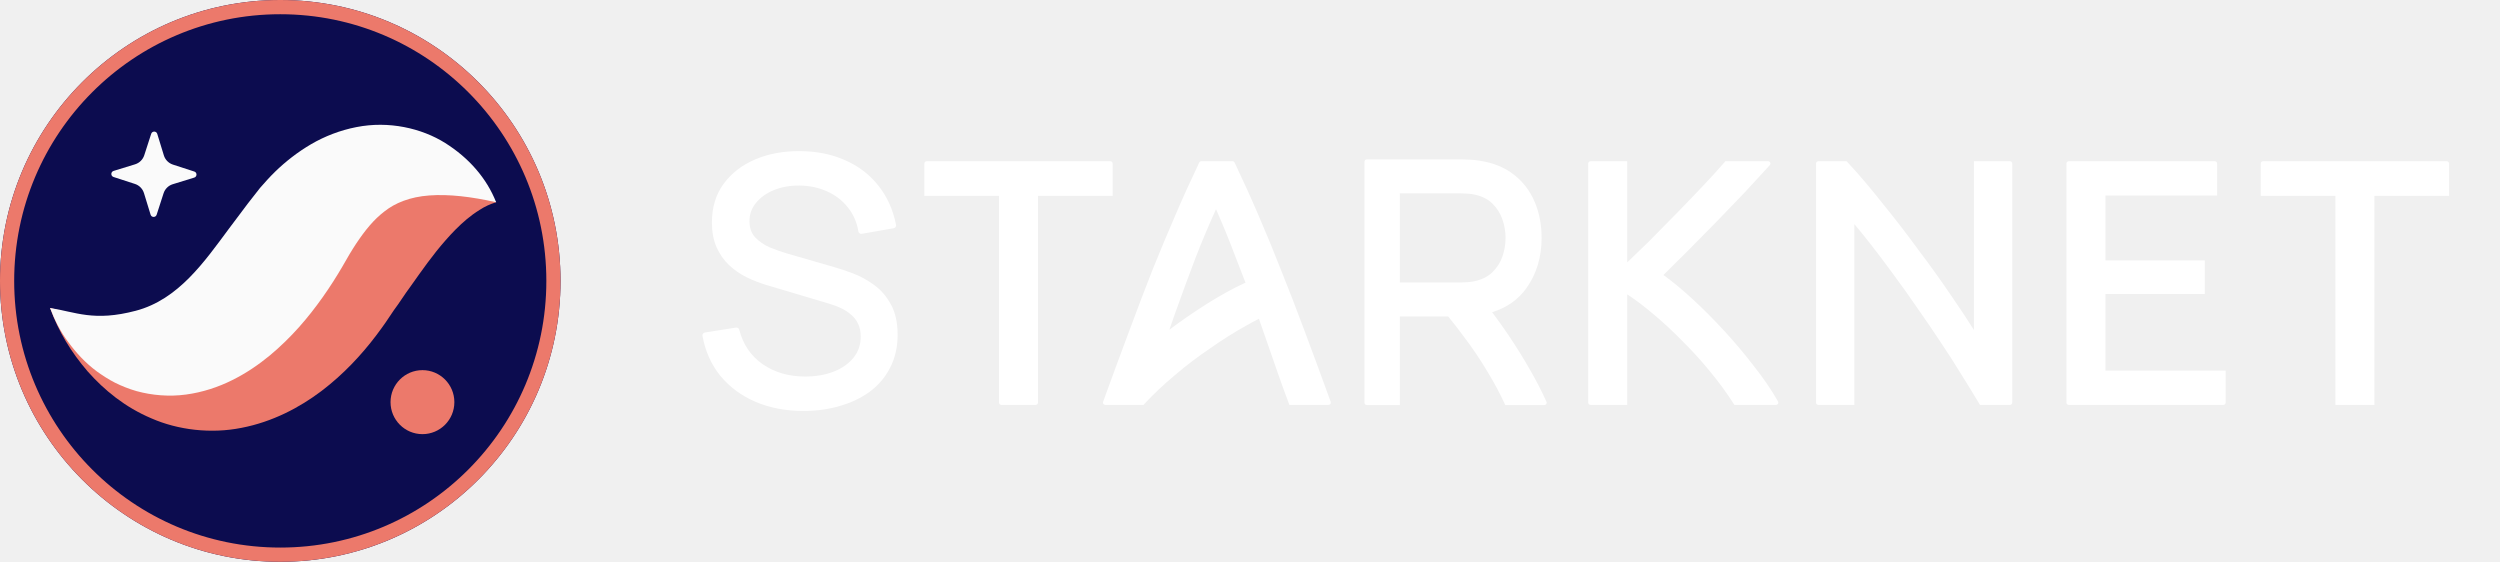
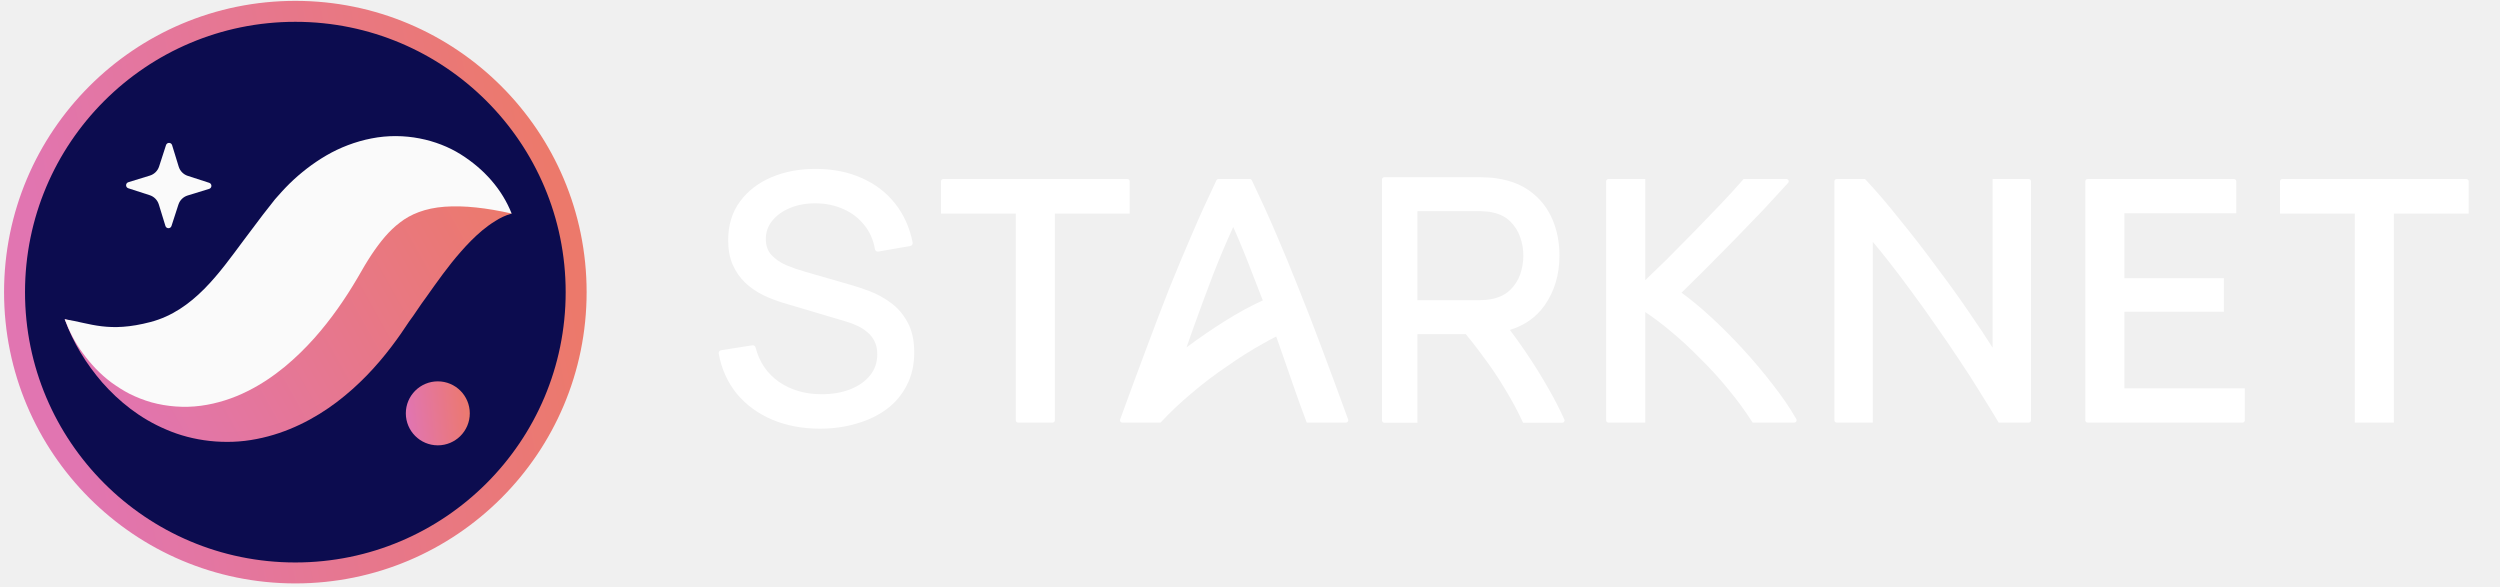
- <svg xmlns="http://www.w3.org/2000/svg" width="178" height="40" viewBox="0 0 178 40" fill="none">
-   <path fill-rule="evenodd" clip-rule="evenodd" d="M9.53674e-05 20C9.53674e-05 31.046 8.934 40 19.955 40C30.976 40 39.91 31.046 39.91 20C39.91 8.954 30.976 0 19.955 0C8.934 0 9.53674e-05 8.954 9.53674e-05 20Z" fill="#0C0C4F" />
-   <path fill-rule="evenodd" clip-rule="evenodd" d="M19.955 38.987C9.492 38.987 1.01 30.486 1.01 20C1.01 9.513 9.492 1.013 19.955 1.013C30.418 1.013 38.9 9.514 38.9 20C38.9 30.486 30.418 38.987 19.955 38.987ZM19.955 40C8.934 40 9.53674e-05 31.046 9.53674e-05 20C9.53674e-05 8.954 8.934 0 19.955 0C30.976 0 39.91 8.954 39.91 20C39.91 31.046 30.976 40 19.955 40Z" fill="#EC796B" />
-   <path fill-rule="evenodd" clip-rule="evenodd" d="M35.325 14.401C34.694 13.694 33.711 13.296 32.754 13.133C31.79 12.976 30.779 12.991 29.827 13.16C27.901 13.487 26.151 14.286 24.625 15.272C23.832 15.756 23.157 16.316 22.456 16.887C22.119 17.175 21.811 17.482 21.491 17.785L20.616 18.658C19.665 19.654 18.727 20.562 17.82 21.314C16.91 22.063 16.058 22.631 15.219 23.029C14.381 23.428 13.483 23.662 12.314 23.7C11.155 23.741 9.783 23.531 8.316 23.185C6.841 22.841 5.293 22.349 3.562 21.927C4.166 23.606 5.075 25.09 6.243 26.446C7.424 27.779 8.899 28.994 10.794 29.793C12.661 30.61 15.008 30.903 17.203 30.461C19.403 30.036 21.334 29.016 22.894 27.836C24.459 26.643 25.725 25.285 26.792 23.873C27.087 23.483 27.242 23.265 27.456 22.96L28.045 22.085C28.454 21.544 28.827 20.928 29.232 20.392C30.027 19.269 30.81 18.148 31.721 17.114C32.179 16.59 32.662 16.089 33.233 15.607C33.517 15.372 33.825 15.142 34.165 14.935C34.511 14.711 34.876 14.536 35.325 14.401Z" fill="#EC796B" />
-   <path fill-rule="evenodd" clip-rule="evenodd" d="M27.806 28.633C27.806 29.891 28.824 30.911 30.079 30.911C31.334 30.911 32.351 29.891 32.351 28.633C32.351 27.375 31.334 26.354 30.079 26.354C28.824 26.354 27.806 27.375 27.806 28.633Z" fill="#EC796B" />
-   <path fill-rule="evenodd" clip-rule="evenodd" d="M35.325 14.4C34.648 12.688 33.389 11.246 31.698 10.182C30.019 9.129 27.686 8.592 25.374 9.05C24.232 9.272 23.125 9.698 22.154 10.265C21.187 10.831 20.321 11.511 19.571 12.241C19.197 12.608 18.857 12.99 18.52 13.374L17.645 14.492L16.293 16.292C14.571 18.607 12.715 21.321 9.671 22.125C6.682 22.915 5.386 22.215 3.562 21.927C3.895 22.79 4.308 23.628 4.869 24.365C5.418 25.117 6.067 25.824 6.875 26.43C7.283 26.721 7.713 27.008 8.192 27.251C8.668 27.486 9.181 27.694 9.729 27.849C10.819 28.149 12.047 28.254 13.235 28.093C14.424 27.934 15.561 27.556 16.554 27.055C17.555 26.558 18.426 25.953 19.205 25.314C20.752 24.026 21.956 22.603 22.972 21.165C23.483 20.446 23.948 19.713 24.377 18.98L24.882 18.108C25.037 17.852 25.193 17.596 25.352 17.357C25.992 16.397 26.618 15.627 27.378 15.049C28.128 14.456 29.173 14.018 30.569 13.916C31.958 13.813 33.563 14.003 35.325 14.4Z" fill="#FAFAFA" />
-   <path fill-rule="evenodd" clip-rule="evenodd" d="M11.153 15.288L11.646 13.763C11.746 13.453 11.99 13.211 12.301 13.116L13.83 12.645C14.042 12.58 14.043 12.281 13.834 12.213L12.311 11.719C12.002 11.618 11.761 11.374 11.666 11.062L11.196 9.529C11.131 9.318 10.833 9.316 10.765 9.527L10.272 11.052C10.172 11.361 9.928 11.603 9.617 11.699L8.088 12.169C7.876 12.235 7.874 12.534 8.084 12.602L9.607 13.096C9.916 13.196 10.156 13.441 10.252 13.753L10.722 15.285C10.786 15.497 11.085 15.499 11.153 15.288Z" fill="#FAFAFA" />
-   <path d="M174.374 13.945V11.644C174.374 11.553 174.3 11.479 174.209 11.479H161.13C161.039 11.479 160.965 11.553 160.965 11.644V13.945H166.281V28.829H169.058V13.945H174.374Z" fill="white" />
-   <path d="M147.296 11.479C147.205 11.479 147.131 11.553 147.131 11.644V28.663C147.131 28.755 147.205 28.829 147.296 28.829H158.302C158.393 28.829 158.467 28.755 158.467 28.663V26.387H149.908V20.935H156.98V18.542H149.908V13.921H157.858V11.644C157.858 11.553 157.784 11.479 157.693 11.479H147.296Z" fill="white" />
-   <path d="M140.913 28.728L140.973 28.829H143.107C143.198 28.829 143.272 28.755 143.272 28.663V11.644C143.272 11.553 143.198 11.479 143.107 11.479H140.543V23.495C140.098 22.784 139.581 22.003 138.993 21.149C138.243 20.039 137.437 18.912 136.574 17.77C135.727 16.611 134.864 15.493 133.984 14.416C133.12 13.321 132.304 12.364 131.536 11.544L131.475 11.479H129.467C129.376 11.479 129.302 11.553 129.302 11.644V28.663C129.302 28.755 129.376 28.829 129.467 28.829H132.03V15.957C132.381 16.372 132.754 16.832 133.15 17.337C133.685 18.019 134.236 18.75 134.804 19.53L134.804 19.531L134.805 19.532C135.372 20.295 135.94 21.091 136.507 21.92L136.508 21.922L136.509 21.923C137.093 22.752 137.652 23.573 138.188 24.386L138.188 24.387L138.189 24.387C138.723 25.183 139.218 25.955 139.671 26.701L139.672 26.703L139.673 26.704C140.143 27.452 140.557 28.127 140.913 28.728Z" fill="white" />
-   <path d="M125.948 11.825L126.01 11.755C126.107 11.649 126.032 11.479 125.889 11.479H122.848L122.786 11.551C122.383 12.02 121.881 12.571 121.281 13.205C120.697 13.824 120.071 14.475 119.406 15.158C118.74 15.842 118.066 16.525 117.384 17.209C116.839 17.742 116.33 18.234 115.857 18.684V11.479H113.245C113.154 11.479 113.08 11.553 113.08 11.644V28.663C113.08 28.755 113.154 28.829 113.245 28.829H115.857V20.958C116.431 21.334 117.017 21.774 117.616 22.279L117.617 22.28L117.618 22.281C118.343 22.879 119.053 23.533 119.747 24.245L119.749 24.247L119.75 24.249C120.46 24.944 121.129 25.679 121.758 26.455L121.759 26.456L121.76 26.457C122.389 27.216 122.944 27.975 123.427 28.733L123.488 28.829H126.452C126.578 28.829 126.658 28.691 126.595 28.581L126.559 28.519C126.114 27.744 125.556 26.929 124.885 26.076C124.231 25.224 123.528 24.389 122.777 23.57C122.025 22.751 121.257 21.981 120.472 21.26C119.762 20.607 119.082 20.047 118.435 19.579C118.986 19.04 119.57 18.462 120.186 17.844C120.87 17.159 121.553 16.466 122.236 15.765C122.936 15.047 123.603 14.354 124.238 13.685L124.239 13.684L124.239 13.684C124.874 12.999 125.443 12.379 125.948 11.825Z" fill="white" />
-   <path fill-rule="evenodd" clip-rule="evenodd" d="M97.315 11.349C97.224 11.349 97.15 11.423 97.15 11.514V28.674C97.15 28.765 97.224 28.839 97.315 28.839H99.669V22.53H103.106C103.493 22.994 103.87 23.48 104.238 23.987L104.24 23.989L104.241 23.991C104.843 24.781 105.399 25.606 105.909 26.465L105.91 26.466L105.91 26.467C106.372 27.227 106.776 27.978 107.121 28.72L107.176 28.839H109.961C110.08 28.839 110.16 28.716 110.11 28.607C109.79 27.904 109.443 27.215 109.057 26.544C108.534 25.606 107.959 24.678 107.334 23.759C106.976 23.233 106.611 22.723 106.239 22.228C107.278 21.91 108.1 21.334 108.694 20.498L108.694 20.498C109.408 19.487 109.762 18.298 109.762 16.939C109.762 16.006 109.6 15.152 109.272 14.381C108.943 13.598 108.448 12.948 107.789 12.436C107.134 11.921 106.328 11.594 105.378 11.447C105.156 11.406 104.927 11.381 104.691 11.373C104.461 11.357 104.26 11.349 104.089 11.349C103.367 11.349 102.645 11.349 101.923 11.349C100.387 11.349 98.851 11.349 97.315 11.349ZM107.196 16.939C107.196 17.39 107.121 17.834 106.971 18.271C106.824 18.691 106.589 19.059 106.264 19.377C105.957 19.678 105.551 19.892 105.037 20.011C104.874 20.049 104.699 20.075 104.51 20.09L104.51 20.09L104.51 20.09C104.325 20.105 104.161 20.113 104.018 20.113H99.669V13.766H104.018C104.161 13.766 104.325 13.774 104.51 13.789L104.514 13.79L104.519 13.79C104.702 13.797 104.872 13.823 105.029 13.866L105.034 13.867L105.039 13.868C105.551 13.98 105.956 14.193 106.263 14.5L106.263 14.501L106.264 14.502C106.588 14.819 106.823 15.191 106.971 15.619L106.971 15.62L106.971 15.62C107.121 16.049 107.196 16.489 107.196 16.939Z" fill="white" />
-   <path fill-rule="evenodd" clip-rule="evenodd" d="M90.972 26.538L90.972 26.539L90.972 26.54C91.217 27.242 91.477 27.96 91.754 28.695L91.805 28.829H94.591C94.705 28.829 94.784 28.715 94.745 28.607C94.137 26.931 93.523 25.258 92.896 23.589C92.326 22.056 91.765 20.605 91.212 19.234C90.675 17.864 90.138 16.559 89.6 15.319C89.061 14.058 88.494 12.81 87.903 11.573C87.876 11.515 87.818 11.479 87.754 11.479H85.532C85.469 11.479 85.411 11.515 85.384 11.573C84.793 12.81 84.226 14.058 83.687 15.319C83.15 16.558 82.604 17.863 82.051 19.233L82.051 19.234L82.05 19.235C81.513 20.605 80.96 22.056 80.391 23.589C79.764 25.258 79.15 26.931 78.541 28.607C78.502 28.715 78.582 28.829 78.696 28.829H81.363L81.415 28.829L81.477 28.763C82.12 28.07 82.839 27.391 83.634 26.725L83.635 26.724L83.636 26.723C84.434 26.04 85.266 25.407 86.132 24.823L86.134 24.822L86.136 24.82C86.99 24.216 87.848 23.674 88.712 23.193L88.713 23.193L88.714 23.192C89.025 23.015 89.332 22.849 89.634 22.696L90.216 24.365L90.217 24.366C90.477 25.098 90.728 25.822 90.972 26.538ZM87.975 18.308L87.975 18.31L87.976 18.311C88.21 18.907 88.445 19.512 88.68 20.127C88.662 20.135 88.644 20.143 88.626 20.151C87.8 20.528 86.913 21.016 85.964 21.612C85.055 22.183 84.154 22.804 83.26 23.474L83.638 22.39C84.139 20.982 84.64 19.621 85.141 18.31C85.602 17.127 86.081 15.989 86.58 14.896C87.064 15.989 87.529 17.126 87.975 18.308Z" fill="white" />
-   <path d="M79.221 13.945V11.644C79.221 11.553 79.148 11.479 79.057 11.479H65.977C65.886 11.479 65.813 11.553 65.813 11.644V13.945H71.128V28.663C71.128 28.755 71.202 28.829 71.293 28.829H73.741C73.832 28.829 73.906 28.755 73.906 28.663V13.945H79.221Z" fill="white" />
-   <path d="M53.812 28.618L53.811 28.617C52.804 28.187 51.966 27.573 51.301 26.774L51.301 26.773L51.3 26.772C50.642 25.963 50.215 25.009 50.017 23.915C50.007 23.86 50.02 23.804 50.052 23.759C50.084 23.713 50.133 23.683 50.188 23.674L52.403 23.324C52.508 23.308 52.608 23.374 52.635 23.477C52.904 24.525 53.458 25.339 54.298 25.929C55.151 26.514 56.156 26.809 57.323 26.809C58.08 26.809 58.757 26.692 59.356 26.461C59.962 26.223 60.432 25.888 60.775 25.462C61.113 25.043 61.283 24.546 61.283 23.963C61.283 23.6 61.219 23.304 61.1 23.065C61.099 23.063 61.098 23.061 61.097 23.059C60.981 22.805 60.82 22.593 60.611 22.42C60.609 22.419 60.607 22.417 60.605 22.415C60.396 22.228 60.156 22.07 59.884 21.941C59.606 21.809 59.315 21.701 59.013 21.615L59.01 21.614L54.591 20.299C54.099 20.151 53.624 19.966 53.164 19.744L53.163 19.743L53.162 19.743C52.695 19.509 52.278 19.22 51.909 18.876L51.908 18.875L51.907 18.875C51.534 18.517 51.238 18.093 51.019 17.603L51.018 17.602C50.796 17.095 50.688 16.507 50.688 15.841C50.688 14.774 50.963 13.853 51.522 13.088L51.523 13.088C52.084 12.323 52.842 11.742 53.788 11.343C54.732 10.944 55.792 10.751 56.964 10.759C58.151 10.768 59.219 10.981 60.164 11.405C61.115 11.819 61.905 12.419 62.529 13.202C63.161 13.987 63.584 14.923 63.798 16.006C63.809 16.061 63.797 16.117 63.766 16.163C63.735 16.209 63.686 16.24 63.632 16.25L61.356 16.648C61.302 16.657 61.246 16.645 61.202 16.613C61.157 16.582 61.127 16.533 61.117 16.479C61.003 15.803 60.747 15.23 60.355 14.754L60.353 14.751C59.965 14.263 59.478 13.889 58.889 13.629L58.888 13.628C58.298 13.359 57.648 13.22 56.936 13.212C56.253 13.204 55.642 13.313 55.102 13.534C54.559 13.757 54.136 14.063 53.823 14.45L53.822 14.452C53.516 14.825 53.363 15.253 53.363 15.745C53.363 16.233 53.502 16.61 53.765 16.895C54.049 17.194 54.398 17.435 54.815 17.618C55.257 17.8 55.687 17.95 56.103 18.068L56.104 18.068L59.402 19.021C59.786 19.128 60.225 19.275 60.718 19.461C61.234 19.653 61.732 19.924 62.211 20.271C62.704 20.621 63.109 21.087 63.427 21.666C63.754 22.252 63.91 22.982 63.91 23.842C63.91 24.707 63.736 25.484 63.382 26.169C63.038 26.849 62.556 27.42 61.937 27.881L61.936 27.882C61.32 28.332 60.608 28.672 59.801 28.903C58.994 29.142 58.132 29.261 57.215 29.261C55.963 29.261 54.828 29.048 53.812 28.618Z" fill="white" />
+ <svg xmlns="http://www.w3.org/2000/svg" width="179" height="42" viewBox="0 0 179 42" fill="none">
+   <path fill-rule="evenodd" clip-rule="evenodd" d="M1.041 20.917C1.041 32.021 10.043 41.023 21.146 41.023C32.25 41.023 41.252 32.021 41.252 20.917C41.252 9.813 32.25 0.812 21.146 0.812C10.043 0.812 1.041 9.813 1.041 20.917Z" fill="#0C0C4F" stroke="url(#paint0_linear_56_2100)" stroke-width="1.5" />
+   <path fill-rule="evenodd" clip-rule="evenodd" d="M12.278 16.181L12.775 14.647C12.876 14.336 13.122 14.093 13.435 13.997L14.976 13.523C15.189 13.458 15.191 13.157 14.979 13.089L13.445 12.592C13.134 12.492 12.891 12.245 12.795 11.932L12.322 10.392C12.257 10.179 11.956 10.177 11.887 10.389L11.391 11.922C11.29 12.233 11.044 12.476 10.731 12.572L9.19 13.046C8.977 13.111 8.974 13.412 9.187 13.48L10.72 13.976C11.032 14.077 11.274 14.324 11.371 14.637L11.844 16.177C11.909 16.391 12.21 16.393 12.278 16.181Z" fill="#FAFAFA" />
+   <path fill-rule="evenodd" clip-rule="evenodd" d="M36.633 15.288C35.998 14.578 35.006 14.178 34.042 14.014C33.071 13.857 32.052 13.871 31.093 14.042C29.153 14.37 27.39 15.173 25.852 16.165C25.053 16.651 24.373 17.214 23.667 17.787C23.327 18.077 23.017 18.386 22.695 18.69L21.813 19.568C20.854 20.569 19.91 21.482 18.996 22.238C18.078 22.991 17.221 23.562 16.375 23.962C15.53 24.363 14.626 24.599 13.448 24.637C12.28 24.678 10.898 24.467 9.42 24.119C7.934 23.773 6.374 23.279 4.63 22.854C5.238 24.542 6.155 26.034 7.331 27.397C8.521 28.737 10.007 29.959 11.916 30.762C13.798 31.583 16.163 31.877 18.373 31.433C20.59 31.006 22.536 29.98 24.108 28.794C25.685 27.596 26.96 26.23 28.035 24.811C28.332 24.419 28.489 24.199 28.704 23.893L29.298 23.014C29.71 22.47 30.086 21.85 30.494 21.311C31.295 20.182 32.084 19.055 33.002 18.016C33.463 17.489 33.95 16.985 34.525 16.501C34.811 16.265 35.121 16.034 35.464 15.825C35.812 15.6 36.18 15.424 36.633 15.288Z" fill="url(#paint1_linear_56_2100)" />
+   <path fill-rule="evenodd" clip-rule="evenodd" d="M36.633 15.288C35.95 13.566 34.682 12.117 32.979 11.047C31.286 9.989 28.936 9.45 26.606 9.91C25.456 10.132 24.341 10.561 23.363 11.131C22.389 11.7 21.516 12.384 20.76 13.118C20.383 13.486 20.041 13.87 19.701 14.256L18.819 15.38L17.457 17.189C15.722 19.517 13.853 22.245 10.785 23.054C7.774 23.847 6.468 23.144 4.63 22.854C4.966 23.722 5.382 24.564 5.946 25.305C6.5 26.062 7.154 26.772 7.968 27.381C8.379 27.673 8.813 27.962 9.295 28.207C9.774 28.443 10.292 28.651 10.844 28.808C11.942 29.109 13.179 29.215 14.376 29.053C15.574 28.893 16.719 28.513 17.72 28.009C18.728 27.509 19.607 26.901 20.391 26.259C21.95 24.965 23.162 23.534 24.187 22.088C24.702 21.365 25.169 20.629 25.602 19.892L26.111 19.015C26.267 18.759 26.424 18.5 26.584 18.26C27.229 17.295 27.86 16.521 28.626 15.94C29.382 15.344 30.434 14.904 31.84 14.801C33.241 14.698 34.857 14.889 36.633 15.288Z" fill="#FAFAFA" />
+   <path fill-rule="evenodd" clip-rule="evenodd" d="M29.057 29.595C29.057 30.86 30.083 31.886 31.348 31.886C32.612 31.886 33.637 30.86 33.637 29.595C33.637 28.331 32.612 27.305 31.348 27.305C30.083 27.305 29.057 28.331 29.057 29.595Z" fill="url(#paint2_linear_56_2100)" />
+   <path d="M176.757 15.296V12.983C176.757 12.891 176.683 12.817 176.591 12.817H163.413C163.321 12.817 163.247 12.891 163.247 12.983V15.296H168.603V30.258H171.401V15.296H176.757Z" fill="white" />
+   <path d="M149.474 12.817C149.382 12.817 149.308 12.891 149.308 12.983V30.091C149.308 30.183 149.382 30.258 149.474 30.258H160.564C160.655 30.258 160.73 30.183 160.73 30.091V27.803H152.106V22.322H159.231V19.917H152.106V15.271H160.116V12.983C160.116 12.891 160.041 12.817 159.95 12.817H149.474Z" fill="white" />
+   <path d="M143.044 30.156L143.104 30.258H145.254C145.345 30.258 145.42 30.183 145.42 30.091V12.983C145.42 12.891 145.345 12.817 145.254 12.817H142.67V24.895C142.222 24.181 141.701 23.395 141.108 22.538C140.353 21.422 139.541 20.289 138.671 19.141C137.818 17.976 136.948 16.852 136.062 15.769C135.192 14.668 134.369 13.706 133.595 12.882L133.534 12.817H131.511C131.419 12.817 131.344 12.891 131.344 12.983V30.091C131.344 30.183 131.419 30.258 131.511 30.258H134.094V17.318C134.447 17.735 134.823 18.197 135.221 18.705C135.76 19.391 136.316 20.126 136.888 20.91L136.888 20.911L136.889 20.912C137.46 21.679 138.032 22.48 138.604 23.313L138.605 23.314L138.606 23.315C139.194 24.149 139.758 24.974 140.297 25.791L140.298 25.792L140.298 25.793C140.837 26.593 141.335 27.368 141.792 28.119L141.793 28.12L141.793 28.122C142.268 28.874 142.684 29.552 143.044 30.156Z" fill="white" />
+   <path d="M127.965 13.164L128.028 13.095C128.125 12.988 128.05 12.817 127.905 12.817H124.842L124.78 12.889C124.373 13.36 123.868 13.915 123.263 14.552L123.263 14.552C122.674 15.174 122.044 15.828 121.373 16.515C120.703 17.202 120.024 17.889 119.337 18.576C118.787 19.113 118.275 19.607 117.799 20.06V12.817H115.166C115.075 12.817 115 12.891 115 12.983V30.091C115 30.183 115.075 30.258 115.166 30.258H117.799V22.345C118.376 22.724 118.967 23.166 119.57 23.674L119.571 23.674L119.572 23.675C120.303 24.276 121.018 24.934 121.717 25.65L121.719 25.652L121.721 25.653C122.436 26.352 123.11 27.091 123.744 27.872L123.745 27.872L123.745 27.873C124.379 28.637 124.939 29.4 125.425 30.162L125.486 30.258H128.473C128.6 30.258 128.68 30.119 128.617 30.009L128.581 29.947C128.133 29.167 127.57 28.348 126.894 27.49C126.235 26.634 125.527 25.794 124.77 24.971C124.013 24.148 123.239 23.374 122.448 22.649C121.732 21.993 121.048 21.429 120.396 20.959C120.95 20.418 121.539 19.836 122.16 19.215C122.848 18.526 123.537 17.83 124.225 17.125C124.93 16.404 125.602 15.707 126.242 15.034L126.243 15.034L126.244 15.033C126.883 14.344 127.456 13.722 127.965 13.164Z" fill="white" />
+   <path fill-rule="evenodd" clip-rule="evenodd" d="M99.116 12.686C99.025 12.686 98.95 12.76 98.95 12.852V30.102C98.95 30.194 99.025 30.268 99.116 30.268H101.488V23.926H104.951C105.341 24.392 105.721 24.881 106.092 25.39L106.093 25.392L106.094 25.394C106.701 26.189 107.261 27.018 107.775 27.882L107.776 27.883L107.776 27.884C108.242 28.648 108.648 29.403 108.996 30.148L109.052 30.268H111.857C111.978 30.268 112.058 30.144 112.008 30.035C111.685 29.328 111.336 28.635 110.947 27.961C110.419 27.018 109.84 26.085 109.21 25.161C108.85 24.633 108.483 24.12 108.107 23.622C109.154 23.302 109.982 22.723 110.581 21.884L110.581 21.883C111.3 20.866 111.657 19.671 111.657 18.306C111.657 17.368 111.493 16.509 111.163 15.733C110.832 14.946 110.334 14.294 109.669 13.779C109.01 13.261 108.197 12.932 107.24 12.784C107.017 12.743 106.786 12.718 106.548 12.71C106.316 12.694 106.114 12.686 105.941 12.686C105.214 12.686 104.486 12.686 103.759 12.686L103.759 12.686C102.211 12.685 100.664 12.685 99.116 12.686ZM109.072 18.306C109.072 18.759 108.996 19.205 108.845 19.644C108.697 20.066 108.46 20.436 108.133 20.756C107.823 21.059 107.414 21.274 106.896 21.394C106.732 21.431 106.556 21.457 106.366 21.473L106.366 21.473L106.365 21.473C106.179 21.488 106.014 21.496 105.87 21.496H101.488V15.116H105.87C106.014 15.116 106.179 15.123 106.365 15.139L106.37 15.139L106.374 15.139C106.559 15.147 106.73 15.172 106.888 15.216L106.893 15.217L106.899 15.218C107.415 15.33 107.822 15.544 108.131 15.854L108.132 15.854L108.133 15.855C108.46 16.174 108.696 16.548 108.845 16.979L108.845 16.979L108.845 16.98C108.996 17.411 109.072 17.852 109.072 18.306Z" fill="white" />
+   <path fill-rule="evenodd" clip-rule="evenodd" d="M92.725 27.955L92.725 27.956L92.725 27.956C92.972 28.662 93.234 29.385 93.513 30.123L93.564 30.258H96.371C96.486 30.258 96.567 30.143 96.527 30.035C95.914 28.35 95.295 26.668 94.664 24.99C94.09 23.449 93.524 21.99 92.967 20.613C92.426 19.235 91.884 17.923 91.343 16.676C90.8 15.409 90.228 14.154 89.633 12.911C89.605 12.853 89.547 12.817 89.483 12.817H87.245C87.181 12.817 87.123 12.853 87.095 12.911C86.499 14.154 85.928 15.409 85.385 16.676C84.844 17.923 84.294 19.235 83.737 20.612L83.737 20.613L83.736 20.614C83.195 21.991 82.638 23.449 82.064 24.99C81.433 26.668 80.814 28.35 80.201 30.035C80.162 30.143 80.242 30.258 80.357 30.258H83.044L83.044 30.257H83.097L83.158 30.191C83.806 29.495 84.531 28.812 85.332 28.143L85.333 28.142L85.334 28.141C86.138 27.454 86.976 26.818 87.849 26.231L87.851 26.229L87.853 26.228C88.713 25.62 89.578 25.075 90.448 24.593L90.45 24.592L90.451 24.591C90.764 24.413 91.073 24.247 91.377 24.093L91.964 25.77L91.965 25.772L91.965 25.772C92.226 26.508 92.48 27.235 92.725 27.955ZM89.705 19.682L89.706 19.683L89.707 19.685C89.943 20.283 90.179 20.892 90.416 21.51C90.398 21.518 90.38 21.526 90.362 21.535C89.53 21.913 88.635 22.403 87.679 23.003C86.764 23.577 85.856 24.201 84.955 24.875L85.336 23.785C85.841 22.369 86.346 21.002 86.85 19.683C87.314 18.494 87.797 17.351 88.3 16.252C88.787 17.35 89.256 18.493 89.705 19.682Z" fill="white" />
+   <path d="M80.886 15.296V12.983C80.886 12.891 80.811 12.817 80.72 12.817H67.542C67.45 12.817 67.376 12.891 67.376 12.983V15.296H72.732V30.091C72.732 30.183 72.806 30.258 72.898 30.258H75.364C75.456 30.258 75.53 30.183 75.53 30.091V15.296H80.886Z" fill="white" />
+   <path d="M55.284 30.045L55.284 30.045C54.269 29.613 53.425 28.995 52.755 28.192L52.754 28.191L52.754 28.19C52.091 27.376 51.661 26.417 51.461 25.318C51.451 25.263 51.464 25.206 51.496 25.161C51.528 25.115 51.578 25.084 51.633 25.076L53.865 24.724C53.971 24.707 54.072 24.774 54.098 24.877C54.37 25.931 54.928 26.749 55.775 27.342C56.633 27.93 57.647 28.227 58.822 28.227C59.585 28.227 60.267 28.11 60.87 27.878C61.481 27.638 61.954 27.302 62.3 26.873C62.64 26.451 62.812 25.953 62.812 25.366C62.812 25.002 62.748 24.703 62.628 24.464L62.625 24.457C62.508 24.202 62.345 23.989 62.135 23.815L62.129 23.81C61.919 23.622 61.677 23.463 61.403 23.334C61.122 23.201 60.83 23.092 60.525 23.006L60.522 23.005L56.07 21.683C55.574 21.534 55.095 21.348 54.632 21.125L54.631 21.124L54.629 21.124C54.16 20.889 53.739 20.599 53.368 20.253L53.367 20.252L53.366 20.251C52.99 19.892 52.691 19.465 52.471 18.973L52.47 18.972C52.246 18.462 52.137 17.871 52.137 17.202C52.137 16.129 52.414 15.203 52.978 14.434L52.978 14.434C53.544 13.665 54.307 13.081 55.26 12.68C56.212 12.279 57.28 12.085 58.46 12.093C59.656 12.101 60.732 12.316 61.684 12.742C62.643 13.159 63.439 13.761 64.067 14.548C64.705 15.337 65.13 16.279 65.346 17.367C65.357 17.422 65.345 17.479 65.314 17.525C65.282 17.571 65.233 17.603 65.178 17.612L62.886 18.013C62.831 18.022 62.775 18.01 62.73 17.978C62.685 17.946 62.655 17.898 62.645 17.843C62.529 17.164 62.272 16.588 61.877 16.109L61.875 16.106C61.484 15.615 60.993 15.239 60.401 14.977L60.398 14.977C59.804 14.707 59.15 14.566 58.432 14.559L58.432 14.559C57.744 14.551 57.129 14.66 56.584 14.883C56.037 15.106 55.611 15.414 55.296 15.804L55.295 15.805C54.986 16.18 54.833 16.61 54.833 17.105C54.833 17.596 54.973 17.974 55.237 18.261C55.523 18.561 55.875 18.804 56.295 18.988C56.741 19.171 57.173 19.322 57.593 19.44L57.594 19.441L60.917 20.399C61.304 20.506 61.747 20.653 62.243 20.841C62.763 21.034 63.264 21.305 63.747 21.655C64.244 22.006 64.652 22.475 64.972 23.057C65.302 23.647 65.459 24.38 65.459 25.244C65.459 26.114 65.284 26.895 64.927 27.583C64.581 28.267 64.095 28.842 63.471 29.305L63.47 29.306C62.85 29.759 62.132 30.1 61.319 30.332C60.506 30.573 59.637 30.693 58.713 30.693C57.452 30.693 56.308 30.478 55.284 30.045Z" fill="white" />
+   <defs>
+     <linearGradient id="paint0_linear_56_2100" x1="39.089" y1="11.119" x2="2.596" y2="17.891" gradientUnits="userSpaceOnUse">
+       <stop stop-color="#EC796B" />
+       <stop offset="1" stop-color="#E175B1" />
+     </linearGradient>
+     <linearGradient id="paint1_linear_56_2100" x1="36.462" y1="14.684" x2="8.295" y2="30.335" gradientUnits="userSpaceOnUse">
+       <stop stop-color="#EC796B" />
+       <stop offset="1" stop-color="#E175B1" />
+     </linearGradient>
+     <linearGradient id="paint2_linear_56_2100" x1="33.635" y1="27.989" x2="29.054" y2="28.473" gradientUnits="userSpaceOnUse">
+       <stop stop-color="#EC796B" />
+       <stop offset="1" stop-color="#E175B1" />
+     </linearGradient>
+   </defs>
</svg>
